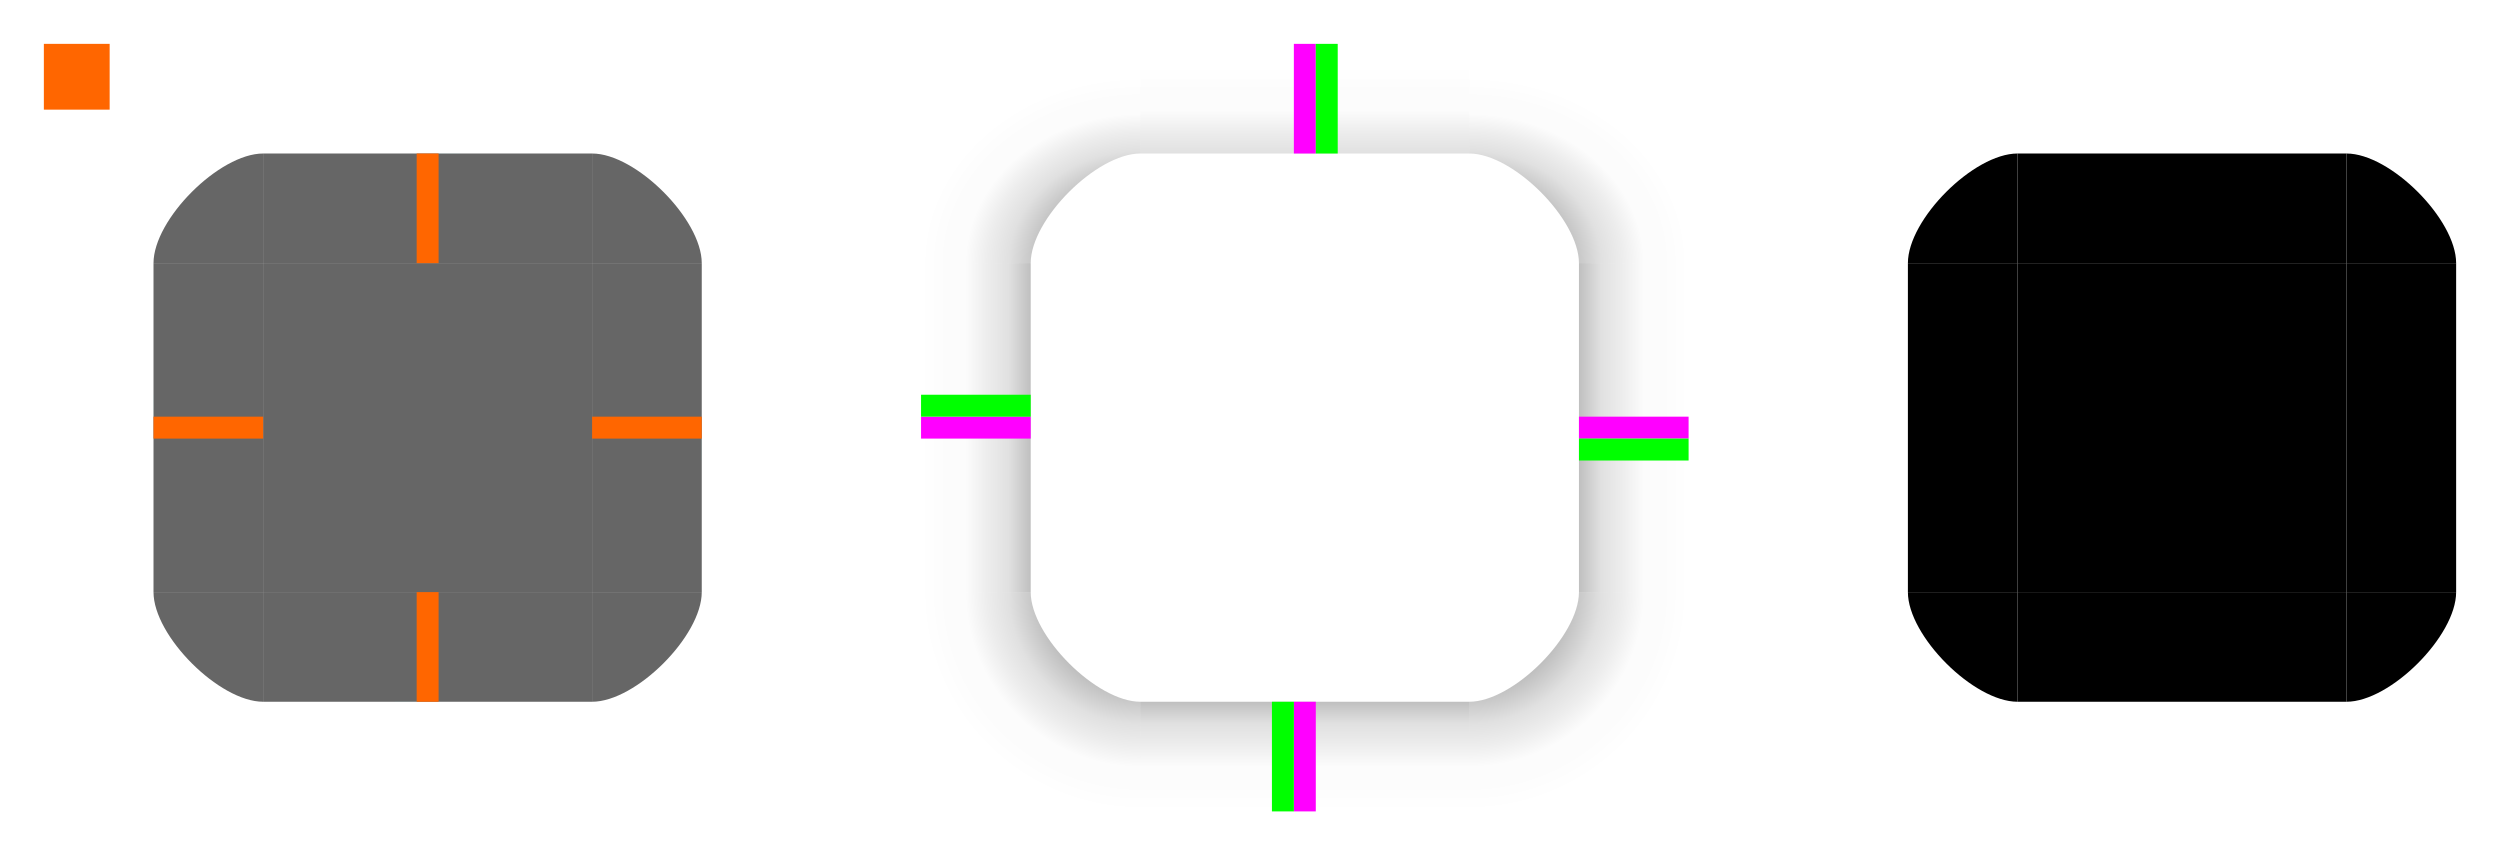
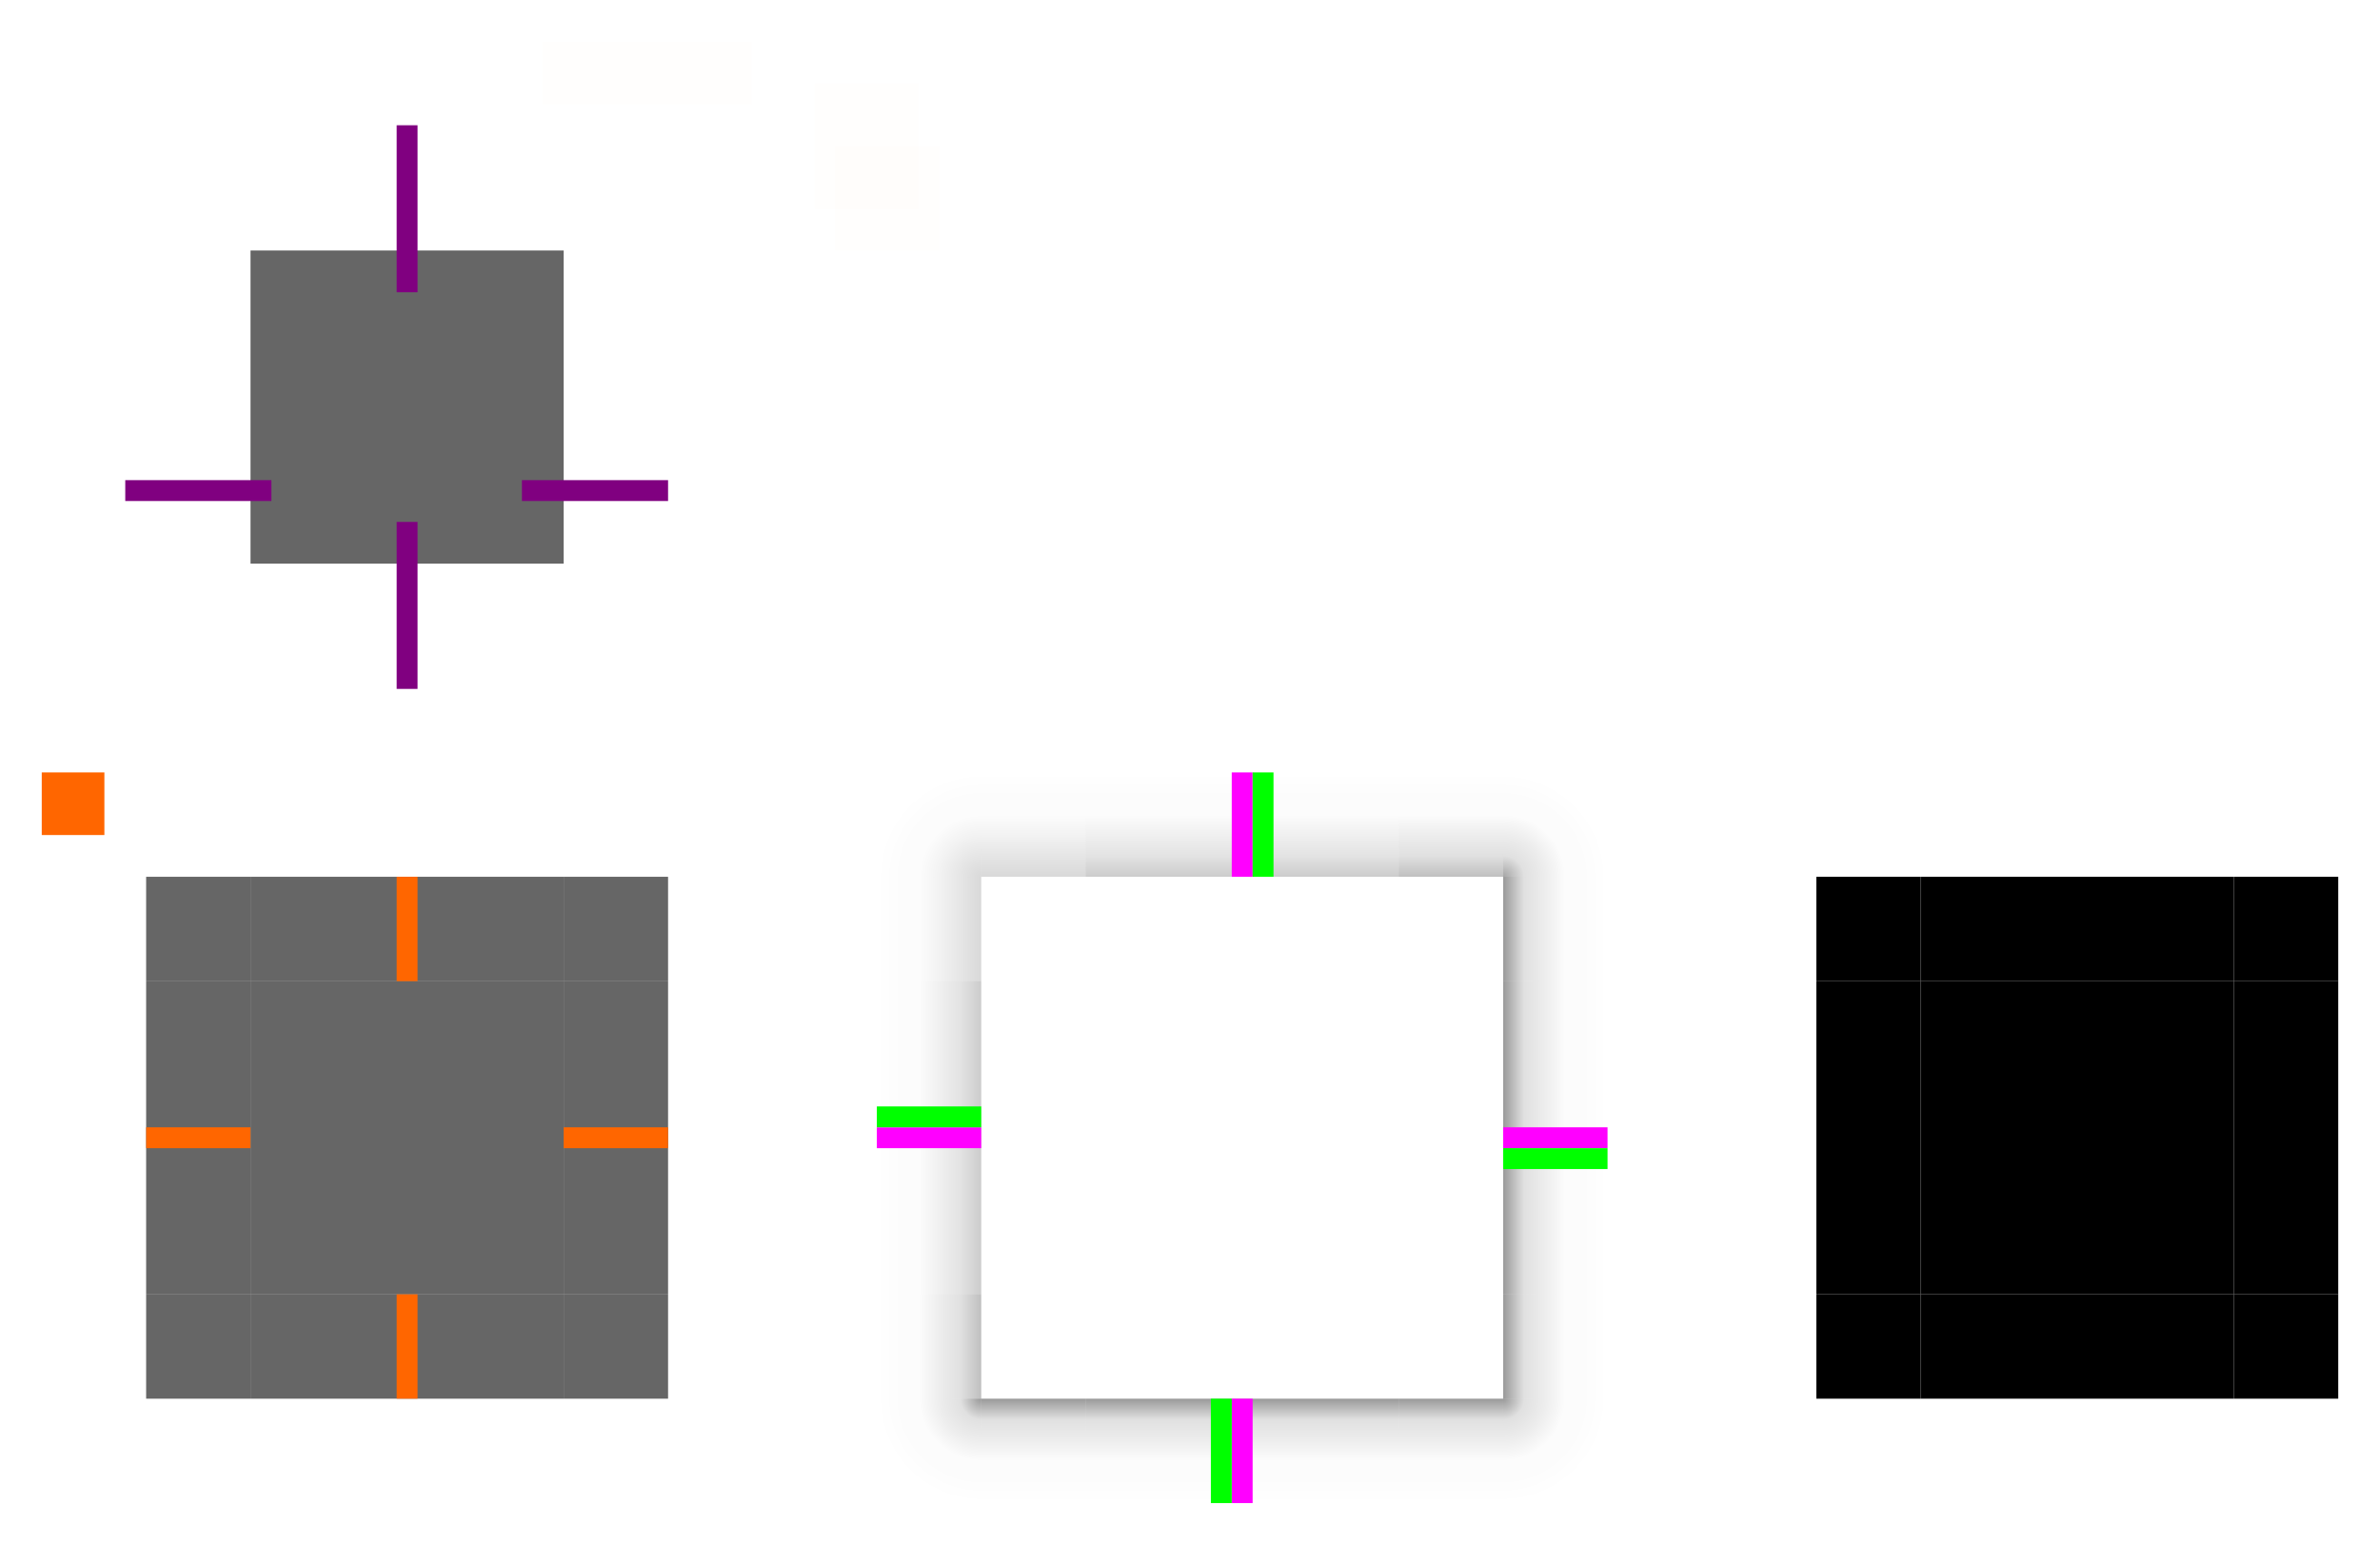
- <svg xmlns="http://www.w3.org/2000/svg" xmlns:xlink="http://www.w3.org/1999/xlink" width="114" height="39" viewBox="0 0 114 39" version="1.1" id="svg5">
+ <svg xmlns="http://www.w3.org/2000/svg" xmlns:xlink="http://www.w3.org/1999/xlink" width="114" height="74" viewBox="0 0 114 74" version="1.1" id="svg5">
  <defs id="defs2">
-     <linearGradient id="linearGradient20574">
-       <stop style="stop-color:#000000;stop-opacity:0.45" offset="0" id="stop20560" />
-       <stop style="stop-color:#000000;stop-opacity:0.31" offset="0.4" id="stop20562" />
-       <stop style="stop-color:#000000;stop-opacity:0.12" offset="0.6" id="stop20564" />
-       <stop style="stop-color:#000000;stop-opacity:0.07" offset="0.7" id="stop20566" />
-       <stop style="stop-color:#000000;stop-opacity:0.01" offset="0.8" id="stop20568" />
-       <stop style="stop-color:#000000;stop-opacity:0.01" offset="0.9" id="stop20570" />
-       <stop style="stop-color:#000000;stop-opacity:0;" offset="1" id="stop20572" />
+     <linearGradient xlink:href="#linearGradient7934" id="linearGradient2326" gradientUnits="userSpaceOnUse" x1="328" y1="355" x2="328" y2="350" />
+     <linearGradient id="linearGradient7934">
+       <stop style="stop-color:#000000;stop-opacity:0.2" offset="0" id="stop7922" />
+       <stop style="stop-color:#000000;stop-opacity:0.11" offset="0.2" id="stop7924" />
+       <stop style="stop-color:#000000;stop-opacity:0.06" offset="0.4" id="stop7926" />
+       <stop style="stop-color:#000000;stop-opacity:0.01" offset="0.599" id="stop7928" />
+       <stop style="stop-color:#000000;stop-opacity:0.01" offset="0.798" id="stop7930" />
+       <stop style="stop-color:#000000;stop-opacity:0;" offset="1" id="stop7932" />
    </linearGradient>
-     <linearGradient id="linearGradient20558">
-       <stop style="stop-color:#000000;stop-opacity:0.45" offset="0" id="stop20544" />
-       <stop style="stop-color:#000000;stop-opacity:0.31" offset="0.4" id="stop20546" />
-       <stop style="stop-color:#000000;stop-opacity:0.12" offset="0.6" id="stop20548" />
-       <stop style="stop-color:#000000;stop-opacity:0.07" offset="0.7" id="stop20550" />
-       <stop style="stop-color:#000000;stop-opacity:0.01" offset="0.8" id="stop20552" />
-       <stop style="stop-color:#000000;stop-opacity:0.01" offset="0.9" id="stop20554" />
-       <stop style="stop-color:#000000;stop-opacity:0;" offset="1" id="stop20556" />
+     <linearGradient xlink:href="#linearGradient7934" id="linearGradient2328" gradientUnits="userSpaceOnUse" gradientTransform="translate(-695,-40)" x1="328" y1="355" x2="328" y2="350" />
+     <linearGradient xlink:href="#linearGradient7266" id="linearGradient2330" gradientUnits="userSpaceOnUse" gradientTransform="translate(-695,-695)" x1="328" y1="355" x2="328" y2="350" />
+     <linearGradient id="linearGradient7266">
+       <stop style="stop-color:#000000;stop-opacity:0.4" offset="0" id="stop7254" />
+       <stop style="stop-color:#000000;stop-opacity:0.12" offset="0.2" id="stop7256" />
+       <stop style="stop-color:#000000;stop-opacity:0.07" offset="0.4" id="stop7258" />
+       <stop style="stop-color:#000000;stop-opacity:0.01" offset="0.599" id="stop7260" />
+       <stop style="stop-color:#000000;stop-opacity:0.01" offset="0.798" id="stop7262" />
+       <stop style="stop-color:#000000;stop-opacity:0;" offset="1" id="stop7264" />
    </linearGradient>
-     <linearGradient id="linearGradient20542">
-       <stop style="stop-color:#000000;stop-opacity:0.45" offset="0" id="stop20528" />
-       <stop style="stop-color:#000000;stop-opacity:0.31" offset="0.4" id="stop20530" />
-       <stop style="stop-color:#000000;stop-opacity:0.12" offset="0.6" id="stop20532" />
-       <stop style="stop-color:#000000;stop-opacity:0.07" offset="0.7" id="stop20534" />
-       <stop style="stop-color:#000000;stop-opacity:0.01" offset="0.8" id="stop20536" />
-       <stop style="stop-color:#000000;stop-opacity:0.01" offset="0.9" id="stop20538" />
-       <stop style="stop-color:#000000;stop-opacity:0;" offset="1" id="stop20540" />
+     <linearGradient xlink:href="#linearGradient7266" id="linearGradient2332" gradientUnits="userSpaceOnUse" gradientTransform="translate(-655,-735)" x1="328" y1="355" x2="328" y2="350" />
+     <radialGradient xlink:href="#linearGradient7162" id="radialGradient5825" cx="340" cy="400" fx="340" fy="400" r="3" gradientUnits="userSpaceOnUse" gradientTransform="matrix(1.666668,-7.1111299e-6,7.1111252e-6,1.666667,-226.6699,-266.6642)" />
+     <linearGradient id="linearGradient7162">
+       <stop style="stop-color:#000000;stop-opacity:0.35" offset="0" id="stop7150" />
+       <stop style="stop-color:#000000;stop-opacity:0.12" offset="0.2" id="stop7152" />
+       <stop style="stop-color:#000000;stop-opacity:0.07" offset="0.4" id="stop7154" />
+       <stop style="stop-color:#000000;stop-opacity:0.01" offset="0.599" id="stop7156" />
+       <stop style="stop-color:#000000;stop-opacity:0.01" offset="0.798" id="stop7158" />
+       <stop style="stop-color:#000000;stop-opacity:0;" offset="1" id="stop7160" />
    </linearGradient>
-     <linearGradient id="linearGradient20488">
-       <stop style="stop-color:#000000;stop-opacity:0.25" offset="0" id="stop20476" />
-       <stop style="stop-color:#000000;stop-opacity:0.12" offset="0.2" id="stop20478" />
-       <stop style="stop-color:#000000;stop-opacity:0.07" offset="0.4" id="stop20480" />
-       <stop style="stop-color:#000000;stop-opacity:0.01" offset="0.599" id="stop20482" />
-       <stop style="stop-color:#000000;stop-opacity:0.01" offset="0.798" id="stop20484" />
-       <stop style="stop-color:#000000;stop-opacity:0;" offset="1" id="stop20486" />
+     <linearGradient xlink:href="#linearGradient921" id="linearGradient6084" x1="337" y1="400" x2="337" y2="395" gradientUnits="userSpaceOnUse" />
+     <linearGradient id="linearGradient921">
+       <stop style="stop-color:#000000;stop-opacity:0.25" offset="0" id="stop909" />
+       <stop style="stop-color:#000000;stop-opacity:0.12" offset="0.2" id="stop911" />
+       <stop style="stop-color:#000000;stop-opacity:0.07" offset="0.4" id="stop913" />
+       <stop style="stop-color:#000000;stop-opacity:0.01" offset="0.599" id="stop915" />
+       <stop style="stop-color:#000000;stop-opacity:0.01" offset="0.798" id="stop917" />
+       <stop style="stop-color:#000000;stop-opacity:0;" offset="1" id="stop919" />
    </linearGradient>
-     <linearGradient id="linearGradient20474">
-       <stop style="stop-color:#000000;stop-opacity:0.25" offset="0" id="stop20462" />
-       <stop style="stop-color:#000000;stop-opacity:0.12" offset="0.2" id="stop20464" />
-       <stop style="stop-color:#000000;stop-opacity:0.07" offset="0.4" id="stop20466" />
-       <stop style="stop-color:#000000;stop-opacity:0.01" offset="0.599" id="stop20468" />
-       <stop style="stop-color:#000000;stop-opacity:0.01" offset="0.798" id="stop20470" />
-       <stop style="stop-color:#000000;stop-opacity:0;" offset="1" id="stop20472" />
+     <linearGradient xlink:href="#linearGradient7266" id="linearGradient6281" gradientUnits="userSpaceOnUse" x1="337" y1="400" x2="337" y2="395" gradientTransform="rotate(90,337.5,402.5)" />
+     <radialGradient xlink:href="#linearGradient7266" id="radialGradient5825-1" cx="340" cy="400" fx="340" fy="400" r="3" gradientUnits="userSpaceOnUse" gradientTransform="matrix(1.666668,-7.1111299e-6,7.1111252e-6,1.666667,-226.6699,-266.6642)" />
+     <linearGradient xlink:href="#linearGradient7266" id="linearGradient6915" gradientUnits="userSpaceOnUse" x1="337" y1="400" x2="337" y2="395" />
+     <radialGradient xlink:href="#linearGradient7266" id="radialGradient5825-2" cx="340" cy="400" fx="340" fy="400" r="3" gradientUnits="userSpaceOnUse" gradientTransform="matrix(1.666668,-7.1111299e-6,7.1111252e-6,1.666667,-226.6699,-266.6642)" />
+     <linearGradient xlink:href="#linearGradient921" id="linearGradient6995" gradientUnits="userSpaceOnUse" gradientTransform="rotate(90,337.5,402.5)" x1="337" y1="400" x2="337" y2="395" />
+     <radialGradient xlink:href="#linearGradient7692" id="radialGradient5825-5" cx="340" cy="400" fx="340" fy="400" r="3" gradientUnits="userSpaceOnUse" gradientTransform="matrix(1.666668,-7.1111299e-6,7.1111252e-6,1.666667,-226.6699,-266.6642)" />
+     <linearGradient id="linearGradient7692">
+       <stop style="stop-color:#000000;stop-opacity:0.15" offset="0" id="stop7680" />
+       <stop style="stop-color:#000000;stop-opacity:0.1" offset="0.2" id="stop7682" />
+       <stop style="stop-color:#000000;stop-opacity:0.05" offset="0.4" id="stop7684" />
+       <stop style="stop-color:#000000;stop-opacity:0.01" offset="0.599" id="stop7686" />
+       <stop style="stop-color:#000000;stop-opacity:0.01" offset="0.798" id="stop7688" />
+       <stop style="stop-color:#000000;stop-opacity:0;" offset="1" id="stop7690" />
    </linearGradient>
-     <linearGradient id="linearGradient19446">
-       <stop style="stop-color:#000000;stop-opacity:0.45" offset="0" id="stop19432" />
-       <stop style="stop-color:#000000;stop-opacity:0.31" offset="0.4" id="stop19434" />
-       <stop style="stop-color:#000000;stop-opacity:0.12" offset="0.6" id="stop19436" />
-       <stop style="stop-color:#000000;stop-opacity:0.07" offset="0.7" id="stop19438" />
-       <stop style="stop-color:#000000;stop-opacity:0.01" offset="0.8" id="stop19440" />
-       <stop style="stop-color:#000000;stop-opacity:0.01" offset="0.9" id="stop19442" />
-       <stop style="stop-color:#000000;stop-opacity:0;" offset="1" id="stop19444" />
-     </linearGradient>
-     <linearGradient id="linearGradient18914">
-       <stop style="stop-color:#000000;stop-opacity:0.25" offset="0" id="stop18902" />
-       <stop style="stop-color:#000000;stop-opacity:0.12" offset="0.2" id="stop18904" />
-       <stop style="stop-color:#000000;stop-opacity:0.07" offset="0.4" id="stop18906" />
-       <stop style="stop-color:#000000;stop-opacity:0.01" offset="0.599" id="stop18908" />
-       <stop style="stop-color:#000000;stop-opacity:0.01" offset="0.798" id="stop18910" />
-       <stop style="stop-color:#000000;stop-opacity:0;" offset="1" id="stop18912" />
-     </linearGradient>
-     <linearGradient id="linearGradient15516">
-       <stop style="stop-color:#000000;stop-opacity:0.12" offset="0" id="stop15504" />
-       <stop style="stop-color:#000000;stop-opacity:0.07" offset="0.2" id="stop15506" />
-       <stop style="stop-color:#000000;stop-opacity:0.01" offset="0.4" id="stop15508" />
-       <stop style="stop-color:#000000;stop-opacity:0.01" offset="0.599" id="stop15510" />
-       <stop style="stop-color:#000000;stop-opacity:0" offset="0.798" id="stop15512" />
-       <stop style="stop-color:#000000;stop-opacity:0;" offset="1" id="stop15514" />
-     </linearGradient>
-     <radialGradient xlink:href="#linearGradient20542" id="radialGradient12583-2-82-3-9" cx="310" cy="361.25" fx="310" fy="361.25" r="5" gradientUnits="userSpaceOnUse" gradientTransform="matrix(0,2,-2,0,1057.5,-245)" />
-     <linearGradient xlink:href="#linearGradient15516" id="linearGradient18867" gradientUnits="userSpaceOnUse" x1="328" y1="355" x2="328" y2="350" />
-     <linearGradient xlink:href="#linearGradient18914" id="linearGradient18871" gradientUnits="userSpaceOnUse" gradientTransform="translate(-695,-40)" x1="328" y1="355" x2="328" y2="350" />
-     <linearGradient xlink:href="#linearGradient20474" id="linearGradient19227" gradientUnits="userSpaceOnUse" gradientTransform="translate(-695,-695)" x1="328" y1="355" x2="328" y2="350" />
-     <linearGradient xlink:href="#linearGradient20488" id="linearGradient19258" gradientUnits="userSpaceOnUse" gradientTransform="translate(-655,-735)" x1="328" y1="355" x2="328" y2="350" />
-     <radialGradient xlink:href="#linearGradient20558" id="radialGradient12583-2-82-3-9-5" cx="310" cy="361.25" fx="310" fy="361.25" r="5" gradientUnits="userSpaceOnUse" gradientTransform="matrix(0,2,2,0,-402.5,-245)" />
-     <radialGradient xlink:href="#linearGradient20574" id="radialGradient12583-2-82-3-9-5-1" cx="310" cy="361.25" fx="310" fy="361.25" r="5" gradientUnits="userSpaceOnUse" gradientTransform="matrix(0,-1.707342,-2,0,1057.5,889.2759)" />
-     <radialGradient xlink:href="#linearGradient19446" id="radialGradient12583-2-82-3-9-5-1-2" cx="310" cy="361.25" fx="310" fy="361.25" r="5" gradientUnits="userSpaceOnUse" gradientTransform="matrix(0,-1.707342,2,0,-402.5,889.2759)" />
+     <linearGradient xlink:href="#linearGradient7692" id="linearGradient7071" gradientUnits="userSpaceOnUse" x1="337" y1="400" x2="337" y2="395" />
+     <linearGradient xlink:href="#linearGradient7692" id="linearGradient7073" gradientUnits="userSpaceOnUse" gradientTransform="rotate(90,337.5,402.5)" x1="337" y1="400" x2="337" y2="395" />
+     <linearGradient xlink:href="#linearGradient7266" id="linearGradient1208" gradientUnits="userSpaceOnUse" gradientTransform="rotate(90,337.5,402.5)" x1="337" y1="400" x2="337" y2="395" />
+     <linearGradient xlink:href="#linearGradient7266" id="linearGradient1210" gradientUnits="userSpaceOnUse" x1="337" y1="400" x2="337" y2="395" />
  </defs>
-   <g id="layer1" transform="translate(-268,-348)">
-     <rect style="opacity:0.6;fill:#000000;fill-opacity:1;fill-rule:evenodd" id="center" width="15" height="15" x="280" y="360" class="ColorScheme-Background" />
-     <rect style="opacity:0.6;fill:#000000;fill-opacity:1;fill-rule:evenodd" id="right" width="5" height="15" x="295" y="360" class="ColorScheme-Background" />
-     <rect style="opacity:0.6;fill:#000000;fill-opacity:1;fill-rule:evenodd" id="top" width="15" height="5" x="280" y="355" class="ColorScheme-Background" />
-     <rect style="opacity:0.6;fill:#000000;fill-opacity:1;fill-rule:evenodd" id="left" width="5" height="15" x="275" y="360" class="ColorScheme-Background" />
-     <rect style="opacity:0.6;fill:#000000;fill-opacity:1;fill-rule:evenodd" id="bottom" width="15" height="5" x="280" y="375" class="ColorScheme-Background" />
-     <path d="m 295,355 v 5 h 5 c 0,-2 -3,-5 -5,-5 z" id="topright" style="opacity:0.6;fill:#000000;fill-opacity:1;fill-rule:evenodd" class="ColorScheme-Background" />
-     <path d="m 275,360 h 5 v -5 c -2,0 -5,3 -5,5 z" id="topleft" style="opacity:0.6;fill:#000000;fill-opacity:1;fill-rule:evenodd" class="ColorScheme-Background" />
-     <path d="m 280,380 v -5 h -5 c 0,2 3,5 5,5 z" id="bottomleft" style="opacity:0.6;fill:#000000;fill-opacity:1;fill-rule:nonzero" class="ColorScheme-Background" />
-     <path d="m 300,375 h -5 v 5 c 2,0 5,-3 5,-5 z" id="bottomright" style="opacity:0.6;fill:#000000;fill-opacity:1;fill-rule:nonzero" class="ColorScheme-Background" />
+   <g id="layer1" transform="translate(-268,-313)">
+     <rect style="opacity:1;fill:#ff6600;fill-opacity:1;fill-rule:nonzero;stroke-width:0.6" id="hint-tile-center" width="3" height="3" x="270" y="350" />
+     <g id="g4866">
+       <g id="g4869" />
+     </g>
+     <rect style="fill-opacity:0.6;fill-rule:nonzero" id="center" width="15" height="15" x="280" y="360" class="ColorScheme-Background" />
+     <rect style="fill-opacity:0.6;fill-rule:evenodd" id="right" width="5" height="15" x="295" y="360" class="ColorScheme-Background" />
+     <rect style="fill-opacity:0.6;fill-rule:nonzero" id="top" width="15" height="5" x="280" y="355" class="ColorScheme-Background" />
+     <rect style="fill-opacity:0.6;fill-rule:evenodd" id="left" width="5" height="15" x="275" y="360" class="ColorScheme-Background" />
+     <rect style="fill-opacity:0.6;fill-rule:evenodd" id="bottom" width="15" height="5" x="280" y="375" class="ColorScheme-Background" />
+     <rect style="fill:#ff6600;fill-opacity:1;fill-rule:nonzero" id="hint-left-margin" width="5" height="1" x="275" y="367" />
+     <rect style="fill:#ff6600;fill-opacity:1;fill-rule:nonzero;stroke-width:1" id="hint-top-margin" width="1" height="5" x="287" y="355" />
+     <rect style="fill:#ff6600;fill-opacity:1;fill-rule:nonzero" id="hint-right-margin" width="5" height="1" x="295" y="367" />
+     <rect style="fill:#ff6600;fill-opacity:1;fill-rule:nonzero;stroke-width:1" id="hint-bottom-margin" width="1" height="5" x="287" y="375" />
+     <rect style="fill-opacity:0.6;fill-rule:nonzero" id="topleft" width="5" height="5" x="275" y="355" class="ColorScheme-Background" />
+     <rect style="fill-opacity:0.6;fill-rule:nonzero" id="topright" width="5" height="5" x="295" y="355" class="ColorScheme-Background" />
+     <rect style="fill-opacity:0.6;fill-rule:nonzero" id="bottomright" width="5" height="5" x="295" y="375" class="ColorScheme-Background" />
+     <rect style="fill-opacity:0.6;fill-rule:nonzero" id="bottomleft" width="5" height="5" x="275" y="375" class="ColorScheme-Background" />
    <rect style="fill:#000000;fill-opacity:1;fill-rule:nonzero" id="mask-center" width="15" height="15" x="360" y="360" />
    <rect style="fill:#000000;fill-opacity:1;fill-rule:evenodd" id="mask-right" width="5" height="15" x="375" y="360" />
    <rect style="fill:#000000;fill-opacity:1;fill-rule:nonzero" id="mask-top" width="15" height="5" x="360" y="355" />
    <rect style="fill:#000000;fill-opacity:1;fill-rule:evenodd" id="mask-left" width="5" height="15" x="355" y="360" />
    <rect style="fill:#000000;fill-opacity:1;fill-rule:evenodd" id="mask-bottom" width="15" height="5" x="360" y="375" />
-     <path d="m 375,355 v 5 h 5 c 0,-2 -3,-5 -5,-5 z" id="mask-topright" style="fill:#000000;fill-opacity:1" />
-     <path d="m 355,360 h 5 v -5 c -2,0 -5,3 -5,5 z" id="mask-topleft" style="fill:#000000;fill-opacity:1" />
-     <path d="m 360,380 v -5 h -5 c 0,2 3,5 5,5 z" id="mask-bottomleft" style="fill:#000000;fill-opacity:1" />
-     <path d="m 380,375 h -5 v 5 c 2,0 5,-3 5,-5 z" id="mask-bottomright" style="fill:#000000;fill-opacity:1" />
-     <rect style="opacity:1;fill:#ff6600;fill-opacity:1;fill-rule:nonzero" id="hint-left-margin" width="5" height="1" x="275" y="367" />
-     <rect style="opacity:1;fill:#ff6600;fill-opacity:1;fill-rule:nonzero" id="hint-top-margin" width="1" height="5" x="287" y="355" />
-     <rect style="opacity:1;fill:#ff6600;fill-opacity:1;fill-rule:nonzero" id="hint-right-margin" width="5" height="1" x="295" y="367" />
-     <rect style="opacity:1;fill:#ff6600;fill-opacity:1;fill-rule:nonzero" id="hint-bottom-margin" width="1" height="5" x="287" y="375" />
-     <rect style="opacity:1;fill:#00ffff;fill-opacity:1;fill-rule:nonzero;stroke-width:0.012" id="hint-left-inset" width="0.001" height="1" x="275" y="366" />
-     <rect style="opacity:1;fill:#00ffff;fill-opacity:1;fill-rule:nonzero;stroke-width:0.012" id="hint-top-inset" width="1" height="0.001" x="288" y="355" />
-     <rect style="opacity:1;fill:#00ffff;fill-opacity:1;fill-rule:nonzero;stroke-width:0.012" id="hint-right-inset" width="0.001" height="1" x="300" y="368" />
-     <rect style="opacity:1;fill:#00ffff;fill-opacity:1;fill-rule:nonzero;stroke-width:0.012" id="hint-bottom-inset" width="1" height="0.001" x="286" y="380" />
-     <rect style="opacity:1;fill:#ff6600;fill-opacity:1;fill-rule:nonzero;stroke-width:0.6" id="hint-tile-center" width="3" height="3" x="270" y="350" />
-     <g id="g4866">
-       <g id="g4869" />
+     <rect style="fill:#000000;fill-opacity:1;fill-rule:nonzero;stroke-width:0.577" id="mask-topleft" width="5" height="5" x="355" y="355" />
+     <rect style="fill:#000000;fill-opacity:1;fill-rule:nonzero;stroke-width:0.577" id="mask-topright" width="5" height="5" x="375" y="355" />
+     <rect style="fill:#000000;fill-opacity:1;fill-rule:nonzero;stroke-width:0.577" id="mask-bottomright" width="5" height="5" x="375" y="375" />
+     <rect style="fill:#000000;fill-opacity:1;fill-rule:nonzero;stroke-width:0.577" id="mask-bottomleft" width="5" height="5" x="355" y="375" />
+     <rect style="fill:url(#linearGradient2326);fill-opacity:1;fill-rule:nonzero" id="shadow-top" width="15" height="5" x="320" y="350" />
+     <rect style="fill:url(#linearGradient2328);fill-opacity:1;fill-rule:nonzero" id="shadow-lef" width="15" height="5" x="-375" y="310" transform="rotate(-90)" />
+     <rect style="fill:url(#linearGradient2330);fill-opacity:1;fill-rule:nonzero" id="shadow-right" width="15" height="5" x="-375" y="-345" transform="matrix(0,-1,-1,0,0,0)" />
+     <rect style="fill:url(#linearGradient2332);fill-opacity:1;fill-rule:nonzero" id="shadow-bottom" width="15" height="5" x="-335" y="-385" transform="scale(-1)" />
+     <rect style="fill:#ff00ff;fill-opacity:1;fill-rule:nonzero;stroke:none;stroke-opacity:0.31" id="shadow-hint-top-margin-1" width="1" height="5" x="327" y="350" />
+     <rect style="fill:#ff00ff;fill-opacity:1;fill-rule:nonzero;stroke:none;stroke-opacity:0.31" id="shadow-hint-right-margin-4" width="5" height="1" x="340" y="367" />
+     <rect style="fill:#ff00ff;fill-opacity:1;fill-rule:nonzero;stroke:none;stroke-opacity:0.31" id="shadow-hint-bottom-margin-5" width="1" height="5" x="327" y="380" />
+     <rect style="fill:#ff00ff;fill-opacity:1;fill-rule:nonzero;stroke:none;stroke-opacity:0.31" id="shadow-hint-left-margin-2" width="5" height="1" x="310" y="367" />
+     <rect style="fill:#00ff00;fill-opacity:1;fill-rule:nonzero;stroke:none;stroke-opacity:0.31" id="shadow-hint-top-inset-1" width="1" height="5" x="328" y="350" />
+     <rect style="fill:#00ff00;fill-opacity:1;fill-rule:nonzero;stroke:none;stroke-opacity:0.31" id="shadow-hint-right-inset-1" width="5" height="1" x="340" y="368" />
+     <rect style="fill:#00ff00;fill-opacity:1;fill-rule:nonzero;stroke:none;stroke-opacity:0.31" id="shadow-hint-bottom-inset-9" width="1" height="5" x="326" y="380" />
+     <rect style="fill:#00ff00;fill-opacity:1;fill-rule:nonzero;stroke:none;stroke-opacity:0.31" id="shadow-hint-left-inset-8" width="5" height="1" x="310" y="366" />
+     <g id="shadow-topright" transform="translate(0,-45)">
+       <path style="fill:url(#radialGradient5825);fill-opacity:1;stroke:none;stroke-width:1px;stroke-linecap:butt;stroke-linejoin:miter;stroke-opacity:1" d="m 340,395 v 5 h 5 v -5 z" id="path5817" />
+       <path style="fill:url(#linearGradient6084);fill-opacity:1;stroke:none;stroke-width:1px;stroke-linecap:butt;stroke-linejoin:miter;stroke-opacity:1" d="m 335,400 v -5 h 5 v 5 z" id="path6010" />
+       <path style="fill:url(#linearGradient1208);fill-opacity:1;stroke:none;stroke-width:1px;stroke-linecap:butt;stroke-linejoin:miter;stroke-opacity:1" d="m 340,400 h 5 v 5 h -5 z" id="path6010-6" />
    </g>
-     <rect style="fill:url(#linearGradient18867);fill-opacity:1;fill-rule:nonzero" id="shadow-top" width="15" height="5" x="320" y="350" />
-     <rect style="fill:url(#linearGradient18871);fill-opacity:1;fill-rule:nonzero" id="shadow-left" width="15" height="5" x="-375" y="310" transform="rotate(-90)" />
-     <rect style="fill:url(#linearGradient19227);fill-opacity:1;fill-rule:nonzero" id="shadow-right" width="15" height="5" x="-375" y="-345" transform="matrix(0,-1,-1,0,0,0)" />
-     <rect style="fill:url(#linearGradient19258);fill-opacity:1;fill-rule:nonzero" id="shadow-bottom" width="15" height="5" x="-335" y="-385" transform="scale(-1)" />
-     <path style="fill:url(#radialGradient12583-2-82-3-9);fill-opacity:1;stroke:none;stroke-width:1px;stroke-linecap:butt;stroke-linejoin:miter;stroke-opacity:1" d="m 340,375 c 0,2 -3,5 -5,5 v 5 h 10 v -10 c -1.575,0 -2.417,0 -5,0 z" id="shadow-bottomright" />
-     <path style="fill:url(#radialGradient12583-2-82-3-9-5);fill-opacity:1;stroke:none;stroke-width:1px;stroke-linecap:butt;stroke-linejoin:miter;stroke-opacity:1" d="m 315,375 c 0,2 3,5 5,5 v 5 h -10 v -10 c 1.575,0 2.417,0 5,0 z" id="shadow-bottomleft" />
-     <path style="fill:url(#radialGradient12583-2-82-3-9-5-1);fill-opacity:1;stroke:none;stroke-width:1px;stroke-linecap:butt;stroke-linejoin:miter;stroke-opacity:1" d="m 340,360 c 0,-2 -3,-5 -5,-5 v -5 h 10 v 10 c -1.575,0 -2.417,0 -5,0 z" id="shadow-topright" />
-     <path style="fill:url(#radialGradient12583-2-82-3-9-5-1-2);fill-opacity:1;stroke:none;stroke-width:1px;stroke-linecap:butt;stroke-linejoin:miter;stroke-opacity:1" d="m 315,360 c 0,-2 3,-5 5,-5 v -5 h -10 v 10 c 1.575,0 2.417,0 5,0 z" id="shadow-topleft" />
-     <rect style="opacity:1;fill:#ff00ff;fill-opacity:1;fill-rule:nonzero;stroke:none;stroke-opacity:0.31" id="shadow-hint-top-margin" width="1" height="5" x="327" y="350" />
-     <rect style="opacity:1;fill:#ff00ff;fill-opacity:1;fill-rule:nonzero;stroke:none;stroke-opacity:0.31" id="shadow-hint-right-margin" width="5" height="1" x="340" y="367" />
-     <rect style="opacity:1;fill:#ff00ff;fill-opacity:1;fill-rule:nonzero;stroke:none;stroke-opacity:0.31" id="shadow-hint-bottom-margin" width="1" height="5" x="327" y="380" />
-     <rect style="opacity:1;fill:#ff00ff;fill-opacity:1;fill-rule:nonzero;stroke:none;stroke-opacity:0.31" id="shadow-hint-left-margin" width="5" height="1" x="310" y="367" />
-     <rect style="opacity:1;fill:#00ff00;fill-opacity:1;fill-rule:nonzero;stroke:none;stroke-opacity:0.31" id="shadow-hint-top-inset" width="1" height="5" x="328" y="350" />
-     <rect style="opacity:1;fill:#00ff00;fill-opacity:1;fill-rule:nonzero;stroke:none;stroke-opacity:0.31" id="shadow-hint-right-inset" width="5" height="1" x="340" y="368" />
-     <rect style="opacity:1;fill:#00ff00;fill-opacity:1;fill-rule:nonzero;stroke:none;stroke-opacity:0.31" id="shadow-hint-bottom-inset" width="1" height="5" x="326" y="380" />
-     <rect style="opacity:1;fill:#00ff00;fill-opacity:1;fill-rule:nonzero;stroke:none;stroke-opacity:0.31" id="shadow-hint-left-inset" width="5" height="1" x="310" y="366" />
+     <g id="shadow-bottomright" transform="rotate(90,350,390)">
+       <path style="fill:url(#radialGradient5825-1);fill-opacity:1;stroke:none;stroke-width:1px;stroke-linecap:butt;stroke-linejoin:miter;stroke-opacity:1" d="m 340,395 v 5 h 5 v -5 z" id="path5817-4" />
+       <path style="fill:url(#linearGradient1210);fill-opacity:1;stroke:none;stroke-width:1px;stroke-linecap:butt;stroke-linejoin:miter;stroke-opacity:1" d="m 335,400 v -5 h 5 v 5 z" id="path6010-4" />
+       <path style="fill:url(#linearGradient6281);fill-opacity:1;stroke:none;stroke-width:1px;stroke-linecap:butt;stroke-linejoin:miter;stroke-opacity:1" d="m 340,400 h 5 v 5 h -5 z" id="path6010-6-8" />
+     </g>
+     <g id="shadow-bottomleft" transform="rotate(180,327.5,390)">
+       <path style="fill:url(#radialGradient5825-2);fill-opacity:1;stroke:none;stroke-width:1px;stroke-linecap:butt;stroke-linejoin:miter;stroke-opacity:1" d="m 340,395 v 5 h 5 v -5 z" id="path5817-7" />
+       <path style="fill:url(#linearGradient6915);fill-opacity:1;stroke:none;stroke-width:1px;stroke-linecap:butt;stroke-linejoin:miter;stroke-opacity:1" d="m 335,400 v -5 h 5 v 5 z" id="path6010-61" />
+       <path style="fill:url(#linearGradient6995);fill-opacity:1;stroke:none;stroke-width:1px;stroke-linecap:butt;stroke-linejoin:miter;stroke-opacity:1" d="m 340,400 h 5 v 5 h -5 z" id="path6010-6-6" />
+     </g>
+     <g id="shadow-topleft" transform="rotate(-90,305,390)">
+       <path style="fill:url(#radialGradient5825-5);fill-opacity:1;stroke:none;stroke-width:1px;stroke-linecap:butt;stroke-linejoin:miter;stroke-opacity:1" d="m 340,395 v 5 h 5 v -5 z" id="path5817-8" />
+       <path style="fill:url(#linearGradient7071);fill-opacity:1;stroke:none;stroke-width:1px;stroke-linecap:butt;stroke-linejoin:miter;stroke-opacity:1" d="m 335,400 v -5 h 5 v 5 z" id="path6010-8" />
+       <path style="fill:url(#linearGradient7073);fill-opacity:1;stroke:none;stroke-width:1px;stroke-linecap:butt;stroke-linejoin:miter;stroke-opacity:1" d="m 340,400 h 5 v 5 h -5 z" id="path6010-6-83" />
+     </g>
+     <rect style="fill:#ff6600;fill-opacity:0.01" id="rect995" width="10" height="3" x="294" y="315" />
+     <rect style="fill:#ff6600;fill-opacity:0.01" id="rect1063" width="5" height="6" x="307" y="317" />
+     <rect style="fill:#ff6600;fill-opacity:0.01" id="rect1065" width="5" height="5" x="308" y="320" />
+     <rect style="fill-opacity:0.6;fill-rule:nonzero" id="thick-center" width="15" height="15" x="280" y="325" class="ColorScheme-Background" />
+     <rect style="fill:#ff6600;fill-opacity:0.01" id="rect993" width="1" height="3" x="287" y="323" />
+     <rect style="fill:#800080;fill-opacity:1;stroke-width:0.943" id="thick-hint-top-margin" width="1" height="8" x="287" y="319" />
+     <rect style="fill:#800080;fill-opacity:1;stroke-width:0.943" id="thick-hint-bottom-margin" width="1" height="8" x="287" y="338" />
+     <rect style="fill:#800080;fill-opacity:1;stroke-width:0.882" id="thick-hint-right-margin" width="1" height="7" x="336" y="-300" transform="rotate(90)" />
+     <rect style="fill:#800080;fill-opacity:1;stroke-width:0.882" id="thick-hint-left-margin" width="1" height="7" x="336" y="-281" transform="rotate(90)" />
  </g>
</svg>
